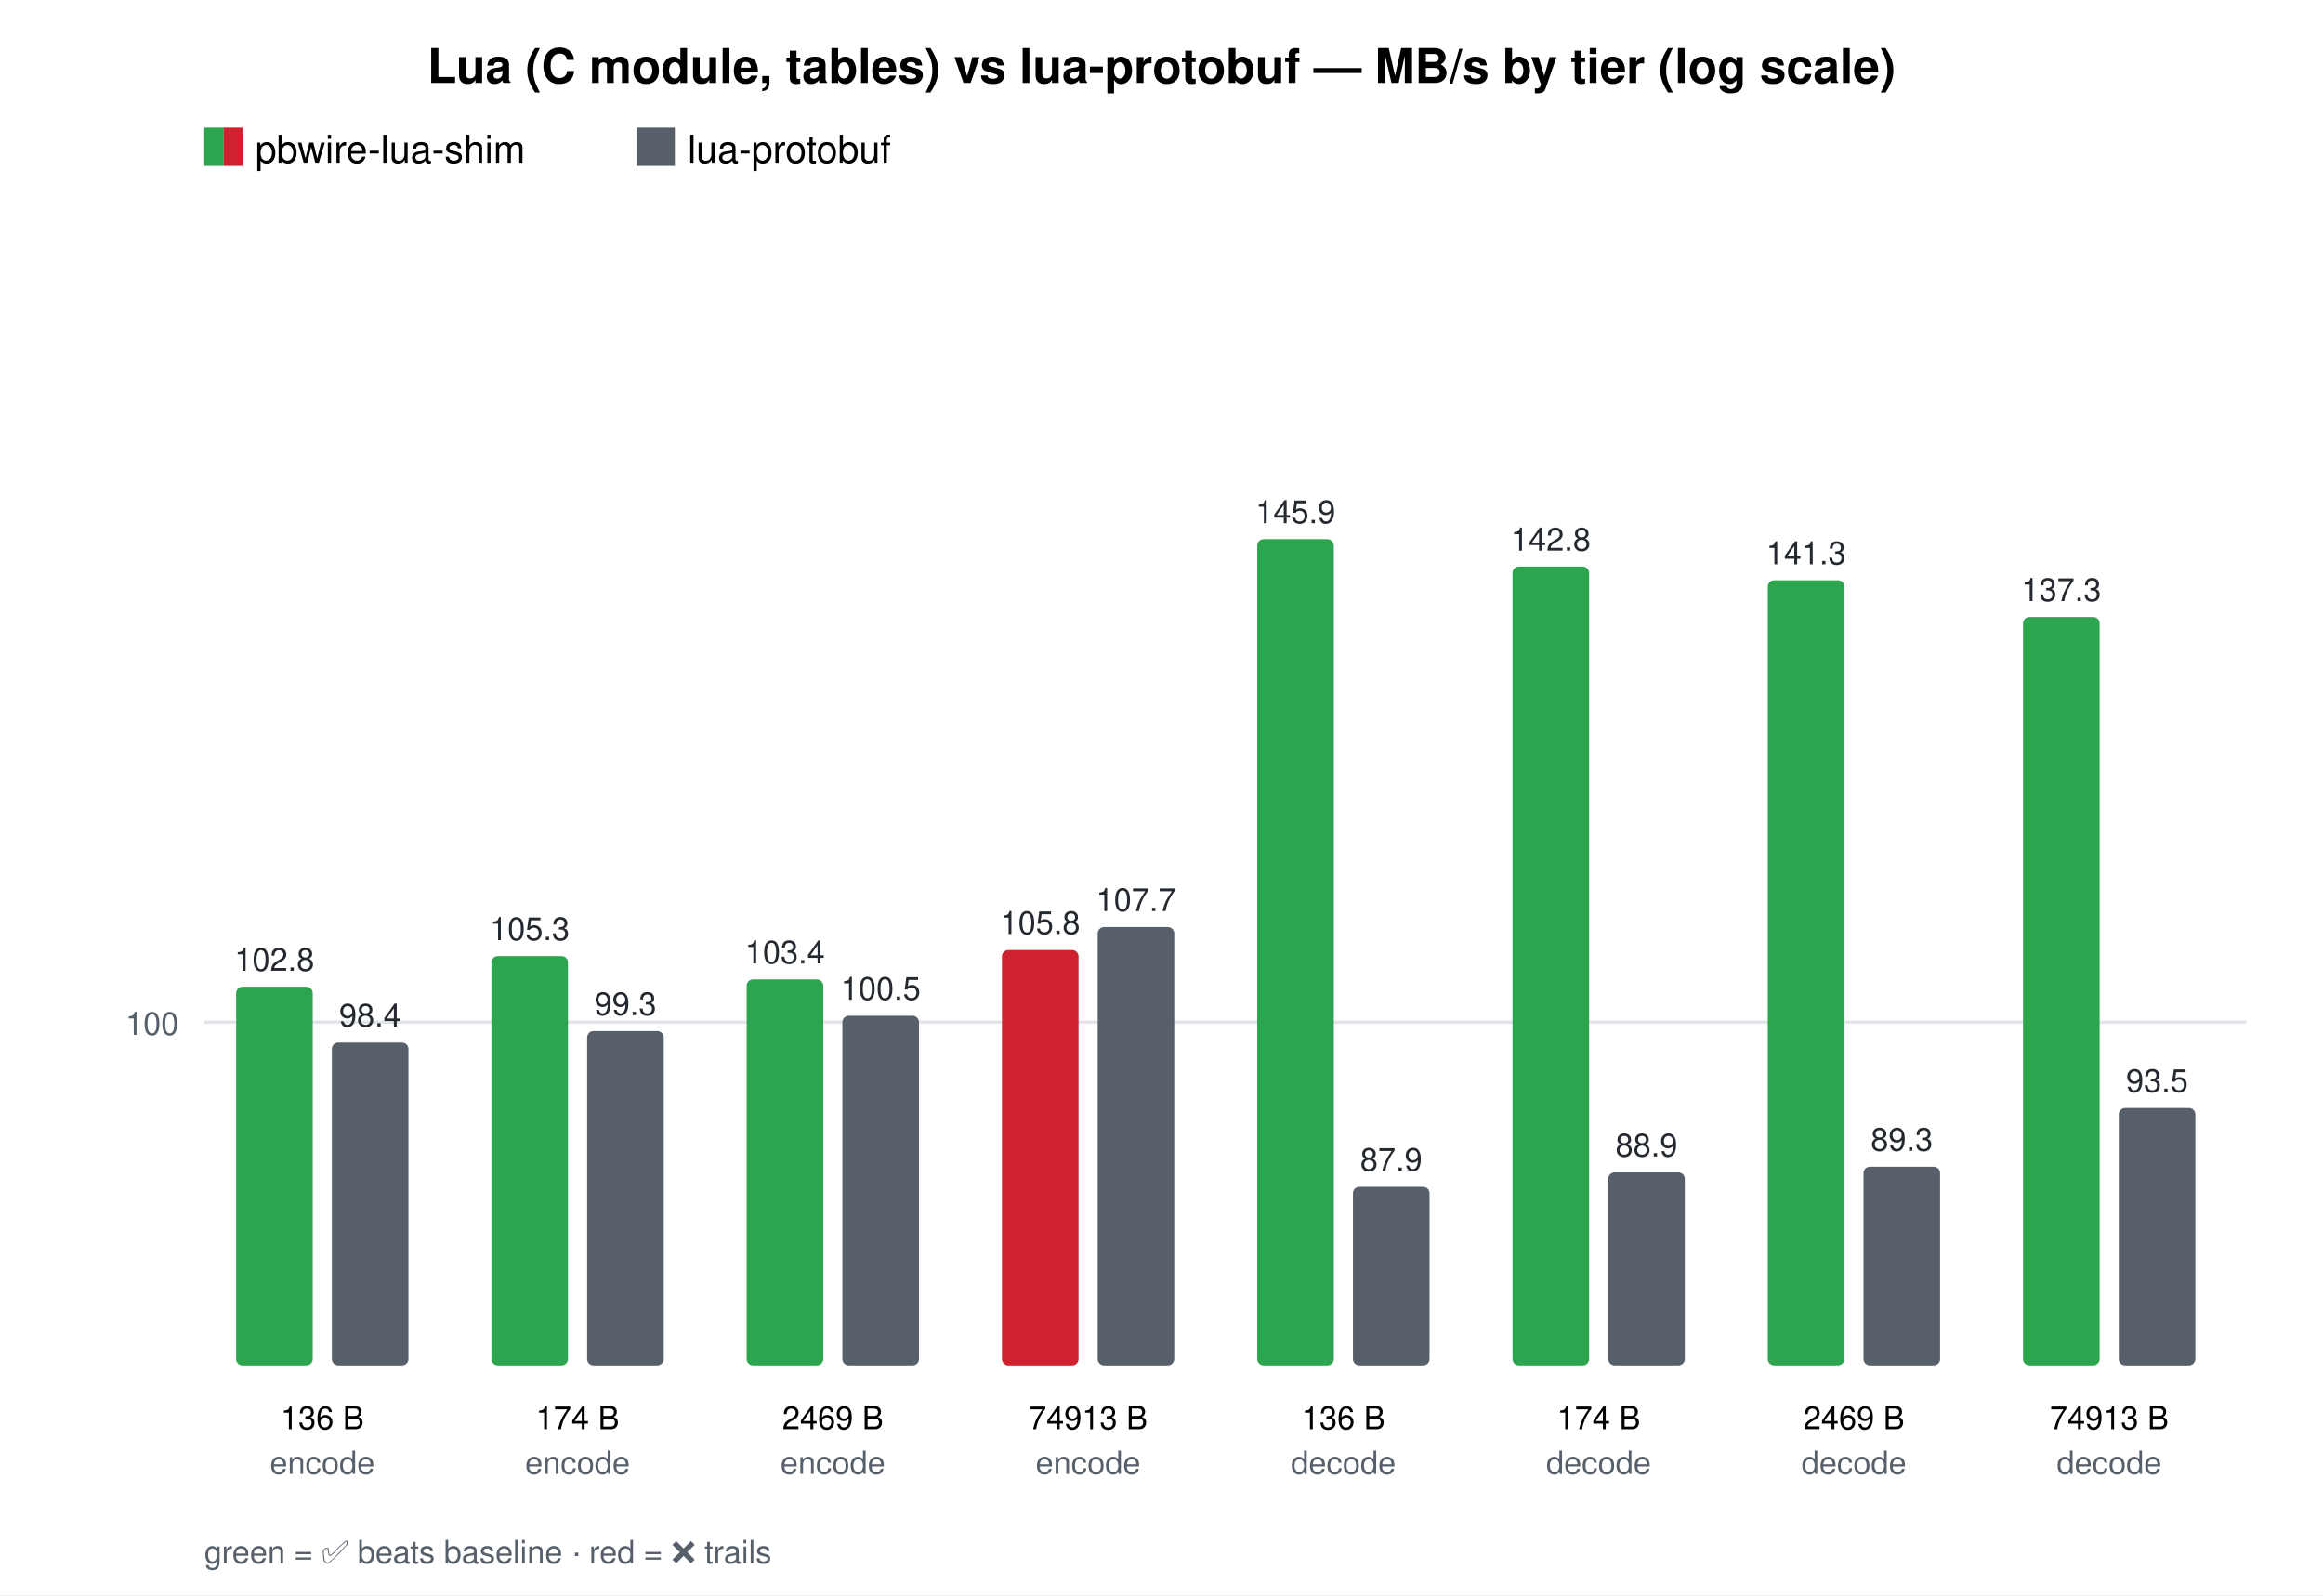
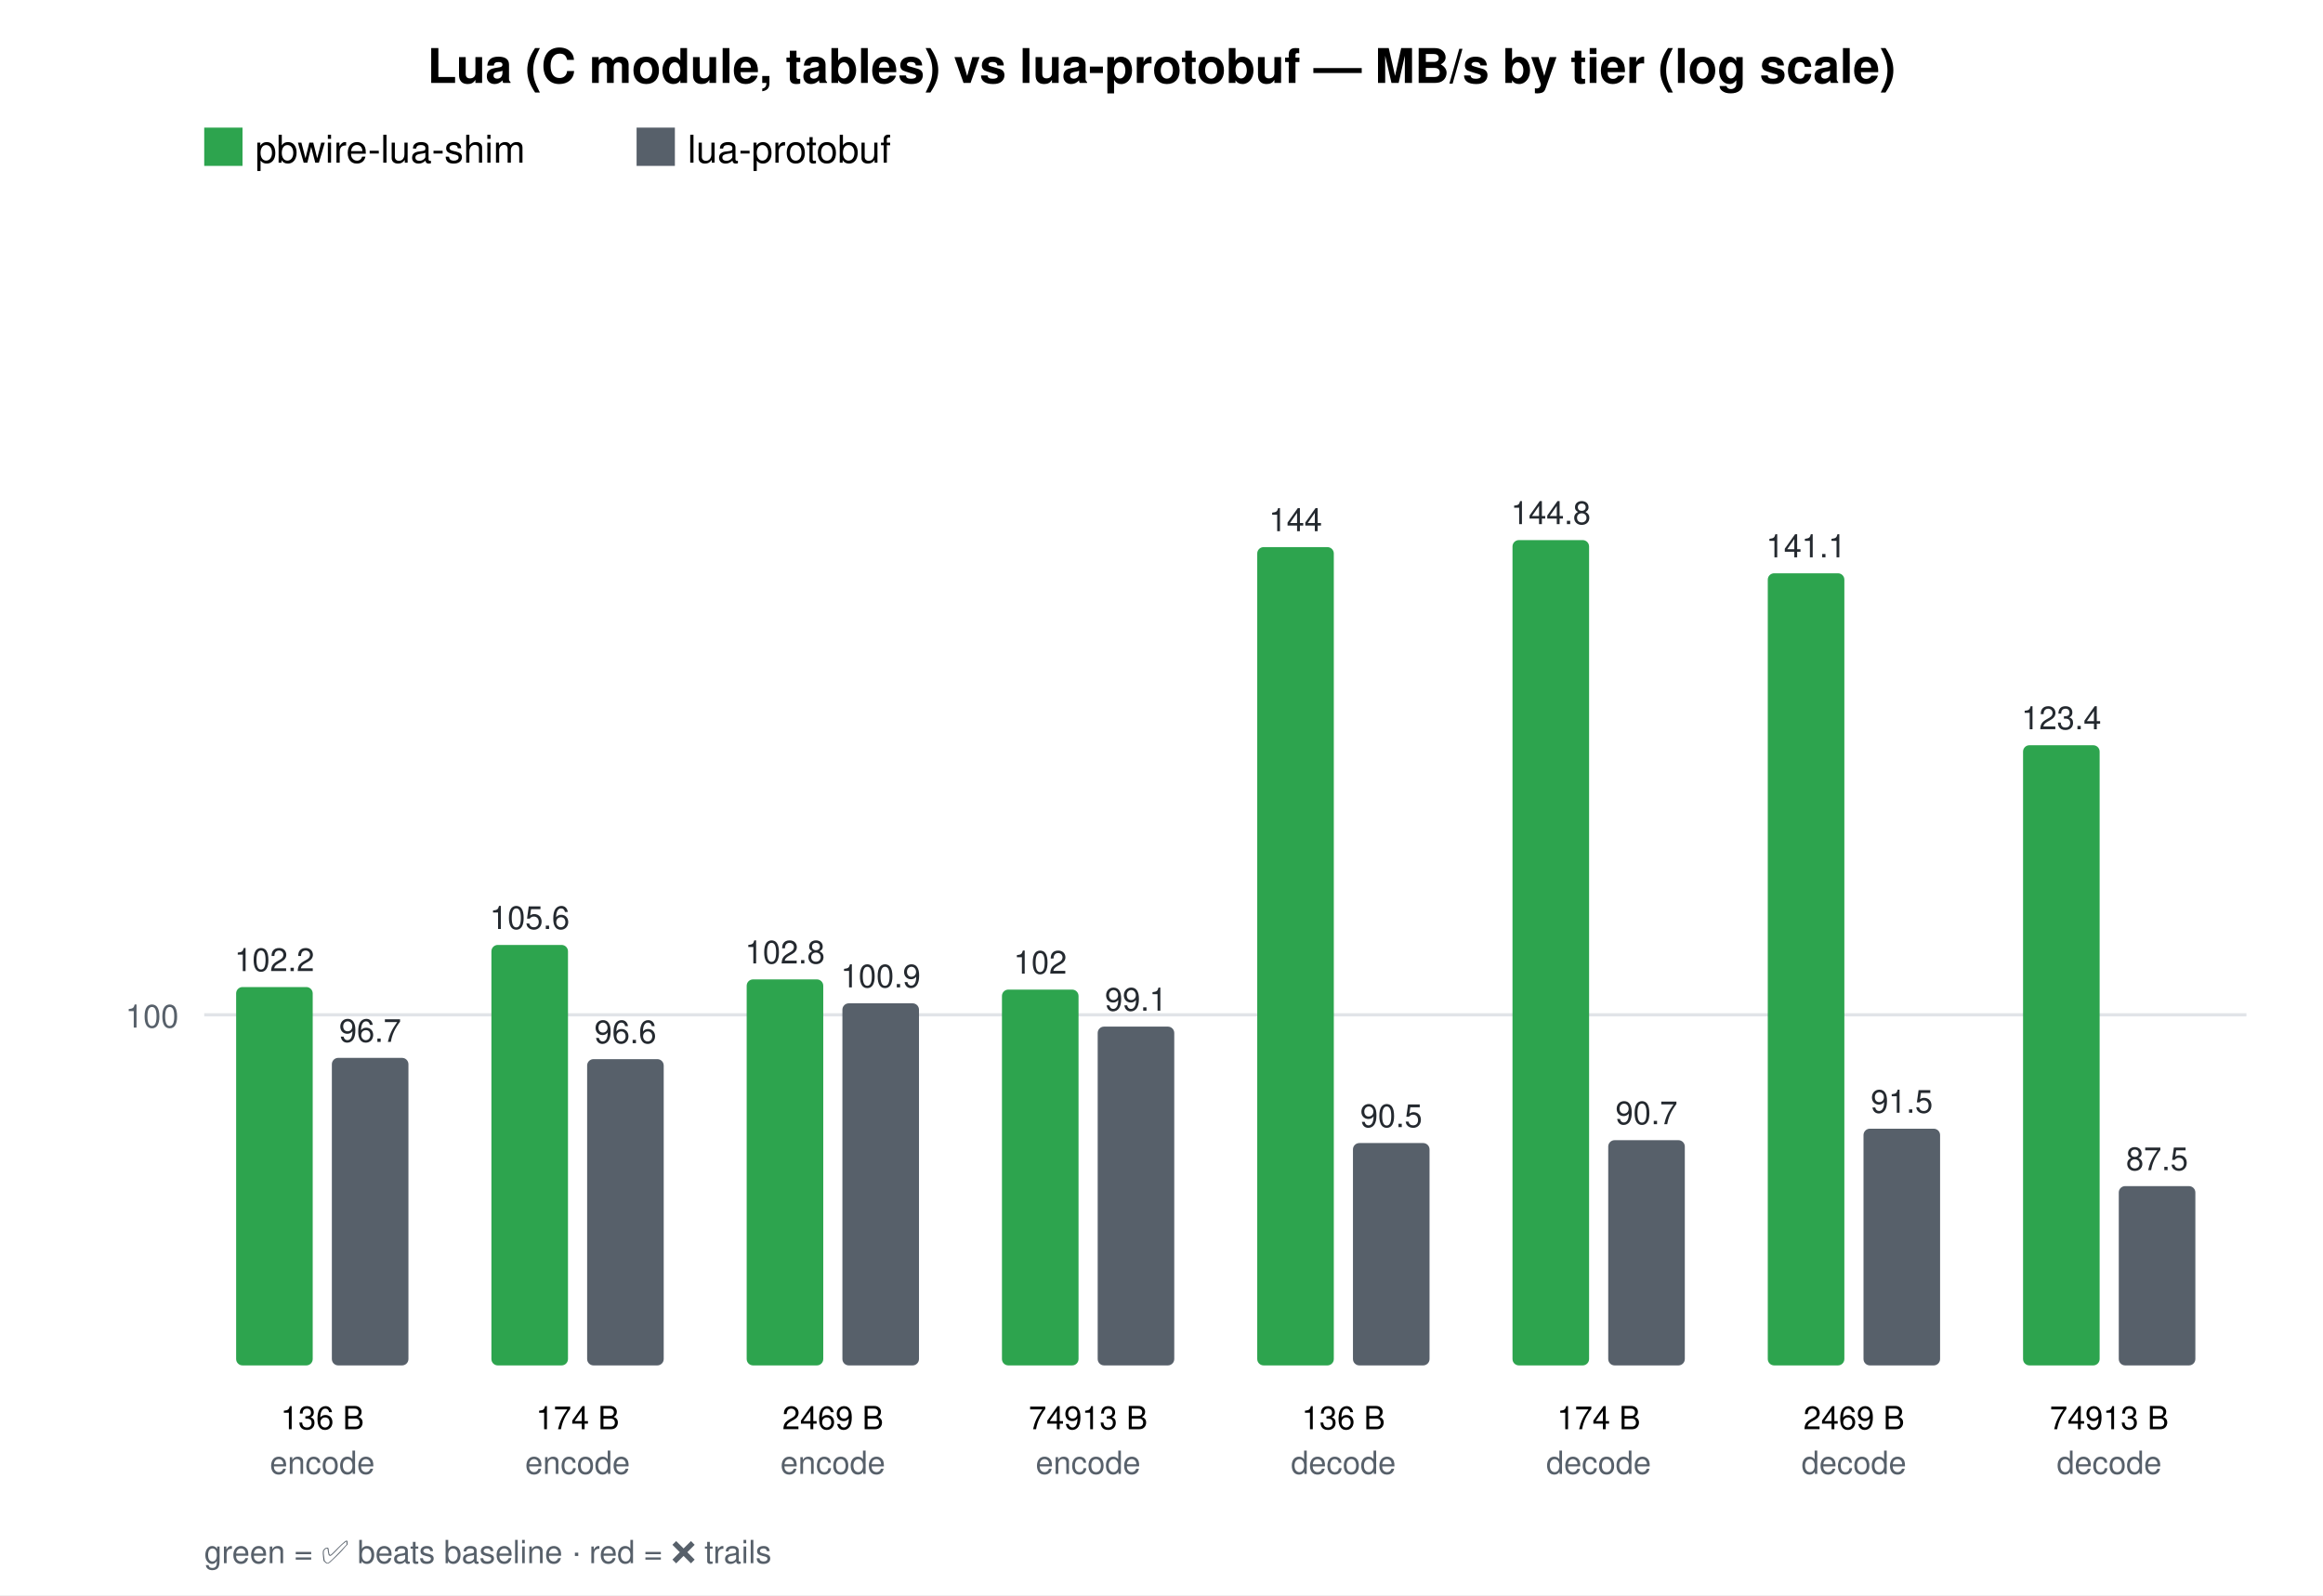
<svg xmlns="http://www.w3.org/2000/svg" width="728" height="500" font-family="Helvetica, Arial, sans-serif">
  <rect width="728" height="500" fill="#ffffff" />
  <text x="364.0" y="26" text-anchor="middle" font-size="15" font-weight="bold">Lua (C module, tables) vs lua-protobuf — MB/s by tier (log scale)</text>
-   <rect x="64" y="40" width="6" height="12" fill="#2da44e" />
-   <rect x="70" y="40" width="6" height="12" fill="#cf222e" />
+   <rect x="64" y="40" width="12" height="12" fill="#2da44e" />
  <text x="80" y="51" font-size="12">pbwire-lua-shim</text>
  <rect x="199.5" y="40" width="12" height="12" fill="#57606a" />
  <text x="215.5" y="51" font-size="12">lua-protobuf</text>
-   <line x1="64" y1="320.4" x2="704" y2="320.4" stroke="#e1e4e8" />
-   <text x="56" y="324.4" text-anchor="end" font-size="10" fill="#57606a">100</text>
+   <line x1="64" y1="318.1" x2="704" y2="318.1" stroke="#e1e4e8" />
+   <text x="56" y="322.1" text-anchor="end" font-size="10" fill="#57606a">100</text>
  <text x="101.0" y="448" text-anchor="middle" font-size="10">136 B</text>
  <text x="101.0" y="462" text-anchor="middle" font-size="10" fill="#57606a">encode</text>
-   <rect x="74.0" y="309.3" width="24" height="118.7" rx="2" fill="#2da44e" />
-   <text x="86.0" y="304.3" text-anchor="middle" font-size="10" fill="#24292f">102.8</text>
-   <rect x="104.0" y="326.8" width="24" height="101.2" rx="2" fill="#57606a" />
-   <text x="116.0" y="321.8" text-anchor="middle" font-size="10" fill="#24292f">98.4</text>
+   <rect x="74.0" y="309.4" width="24" height="118.6" rx="2" fill="#2da44e" />
+   <text x="86.0" y="304.4" text-anchor="middle" font-size="10" fill="#24292f">102.2</text>
+   <rect x="104.0" y="331.6" width="24" height="96.4" rx="2" fill="#57606a" />
+   <text x="116.0" y="326.6" text-anchor="middle" font-size="10" fill="#24292f">96.7</text>
  <text x="181.0" y="448" text-anchor="middle" font-size="10">174 B</text>
  <text x="181.0" y="462" text-anchor="middle" font-size="10" fill="#57606a">encode</text>
-   <rect x="154.0" y="299.7" width="24" height="128.3" rx="2" fill="#2da44e" />
-   <text x="166.0" y="294.7" text-anchor="middle" font-size="10" fill="#24292f">105.3</text>
-   <rect x="184.0" y="323.2" width="24" height="104.8" rx="2" fill="#57606a" />
-   <text x="196.0" y="318.2" text-anchor="middle" font-size="10" fill="#24292f">99.3</text>
+   <rect x="154.0" y="296.2" width="24" height="131.8" rx="2" fill="#2da44e" />
+   <text x="166.0" y="291.2" text-anchor="middle" font-size="10" fill="#24292f">105.6</text>
+   <rect x="184.0" y="332.0" width="24" height="96.0" rx="2" fill="#57606a" />
+   <text x="196.0" y="327.0" text-anchor="middle" font-size="10" fill="#24292f">96.6</text>
  <text x="261.0" y="448" text-anchor="middle" font-size="10">2469 B</text>
  <text x="261.0" y="462" text-anchor="middle" font-size="10" fill="#57606a">encode</text>
  <rect x="234.0" y="307.0" width="24" height="121.0" rx="2" fill="#2da44e" />
-   <text x="246.0" y="302.0" text-anchor="middle" font-size="10" fill="#24292f">103.4</text>
-   <rect x="264.0" y="318.4" width="24" height="109.6" rx="2" fill="#57606a" />
-   <text x="276.0" y="313.4" text-anchor="middle" font-size="10" fill="#24292f">100.5</text>
+   <text x="246.0" y="302.0" text-anchor="middle" font-size="10" fill="#24292f">102.8</text>
+   <rect x="264.0" y="314.5" width="24" height="113.5" rx="2" fill="#57606a" />
+   <text x="276.0" y="309.5" text-anchor="middle" font-size="10" fill="#24292f">100.9</text>
  <text x="341.0" y="448" text-anchor="middle" font-size="10">74913 B</text>
  <text x="341.0" y="462" text-anchor="middle" font-size="10" fill="#57606a">encode</text>
-   <rect x="314.0" y="297.8" width="24" height="130.2" rx="2" fill="#cf222e" />
-   <text x="326.0" y="292.8" text-anchor="middle" font-size="10" fill="#24292f">105.8</text>
-   <rect x="344.0" y="290.6" width="24" height="137.4" rx="2" fill="#57606a" />
-   <text x="356.0" y="285.6" text-anchor="middle" font-size="10" fill="#24292f">107.7</text>
+   <rect x="314.0" y="310.2" width="24" height="117.8" rx="2" fill="#2da44e" />
+   <text x="326.0" y="305.2" text-anchor="middle" font-size="10" fill="#24292f">102</text>
+   <rect x="344.0" y="321.8" width="24" height="106.2" rx="2" fill="#57606a" />
+   <text x="356.0" y="316.8" text-anchor="middle" font-size="10" fill="#24292f">99.1</text>
  <text x="421.0" y="448" text-anchor="middle" font-size="10">136 B</text>
  <text x="421.0" y="462" text-anchor="middle" font-size="10" fill="#57606a">decode</text>
-   <rect x="394.0" y="169.0" width="24" height="259.0" rx="2" fill="#2da44e" />
-   <text x="406.0" y="164.0" text-anchor="middle" font-size="10" fill="#24292f">145.9</text>
-   <rect x="424.0" y="372.0" width="24" height="56.0" rx="2" fill="#57606a" />
-   <text x="436.0" y="367.0" text-anchor="middle" font-size="10" fill="#24292f">87.9</text>
+   <rect x="394.0" y="171.5" width="24" height="256.5" rx="2" fill="#2da44e" />
+   <text x="406.0" y="166.5" text-anchor="middle" font-size="10" fill="#24292f">144</text>
+   <rect x="424.0" y="358.3" width="24" height="69.7" rx="2" fill="#57606a" />
+   <text x="436.0" y="353.3" text-anchor="middle" font-size="10" fill="#24292f">90.5</text>
  <text x="501.0" y="448" text-anchor="middle" font-size="10">174 B</text>
  <text x="501.0" y="462" text-anchor="middle" font-size="10" fill="#57606a">decode</text>
-   <rect x="474.0" y="177.6" width="24" height="250.4" rx="2" fill="#2da44e" />
-   <text x="486.0" y="172.6" text-anchor="middle" font-size="10" fill="#24292f">142.8</text>
-   <rect x="504.0" y="367.5" width="24" height="60.5" rx="2" fill="#57606a" />
-   <text x="516.0" y="362.5" text-anchor="middle" font-size="10" fill="#24292f">88.9</text>
+   <rect x="474.0" y="169.3" width="24" height="258.7" rx="2" fill="#2da44e" />
+   <text x="486.0" y="164.3" text-anchor="middle" font-size="10" fill="#24292f">144.8</text>
+   <rect x="504.0" y="357.4" width="24" height="70.6" rx="2" fill="#57606a" />
+   <text x="516.0" y="352.4" text-anchor="middle" font-size="10" fill="#24292f">90.7</text>
  <text x="581.0" y="448" text-anchor="middle" font-size="10">2469 B</text>
  <text x="581.0" y="462" text-anchor="middle" font-size="10" fill="#57606a">decode</text>
-   <rect x="554.0" y="181.9" width="24" height="246.1" rx="2" fill="#2da44e" />
-   <text x="566.0" y="176.9" text-anchor="middle" font-size="10" fill="#24292f">141.3</text>
-   <rect x="584.0" y="365.7" width="24" height="62.3" rx="2" fill="#57606a" />
-   <text x="596.0" y="360.7" text-anchor="middle" font-size="10" fill="#24292f">89.3</text>
+   <rect x="554.0" y="179.7" width="24" height="248.3" rx="2" fill="#2da44e" />
+   <text x="566.0" y="174.7" text-anchor="middle" font-size="10" fill="#24292f">141.1</text>
+   <rect x="584.0" y="353.8" width="24" height="74.2" rx="2" fill="#57606a" />
+   <text x="596.0" y="348.8" text-anchor="middle" font-size="10" fill="#24292f">91.5</text>
  <text x="661.0" y="448" text-anchor="middle" font-size="10">74913 B</text>
  <text x="661.0" y="462" text-anchor="middle" font-size="10" fill="#57606a">decode</text>
-   <rect x="634.0" y="193.4" width="24" height="234.6" rx="2" fill="#2da44e" />
-   <text x="646.0" y="188.4" text-anchor="middle" font-size="10" fill="#24292f">137.3</text>
-   <rect x="664.0" y="347.3" width="24" height="80.7" rx="2" fill="#57606a" />
-   <text x="676.0" y="342.3" text-anchor="middle" font-size="10" fill="#24292f">93.5</text>
+   <rect x="634.0" y="233.6" width="24" height="194.4" rx="2" fill="#2da44e" />
+   <text x="646.0" y="228.6" text-anchor="middle" font-size="10" fill="#24292f">123.4</text>
+   <rect x="664.0" y="371.8" width="24" height="56.2" rx="2" fill="#57606a" />
+   <text x="676.0" y="366.8" text-anchor="middle" font-size="10" fill="#24292f">87.5</text>
  <text x="64" y="490" font-size="10" fill="#57606a">green = ✅ beats baseline · red = ❌ trails</text>
</svg>
